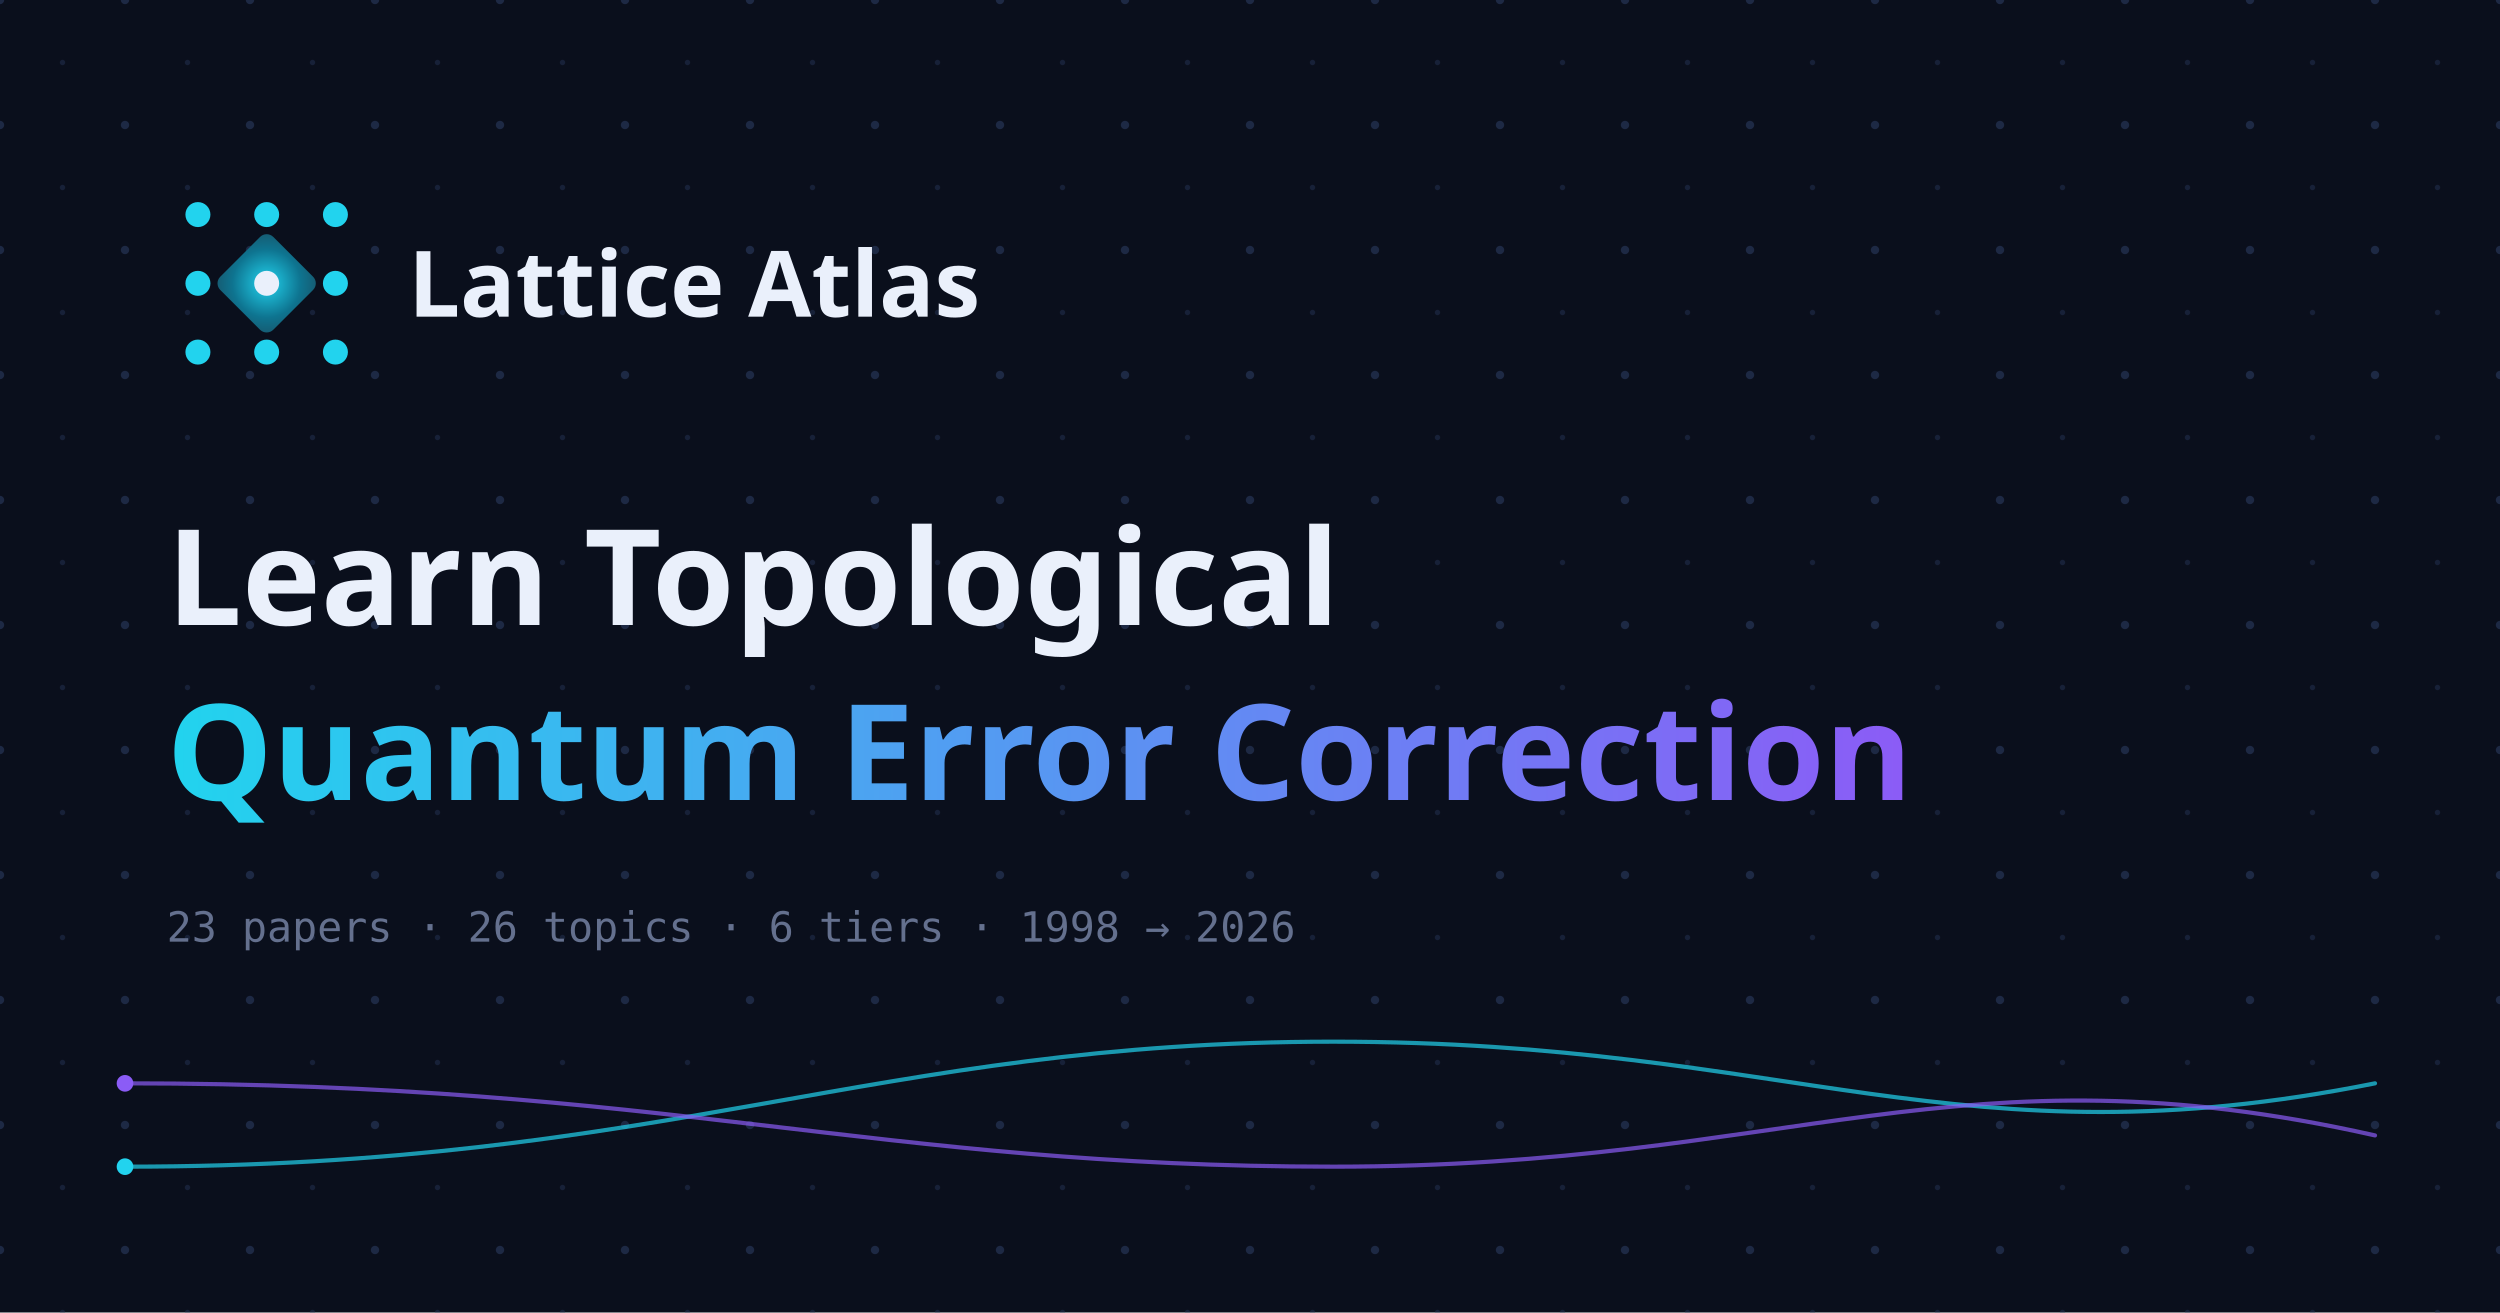
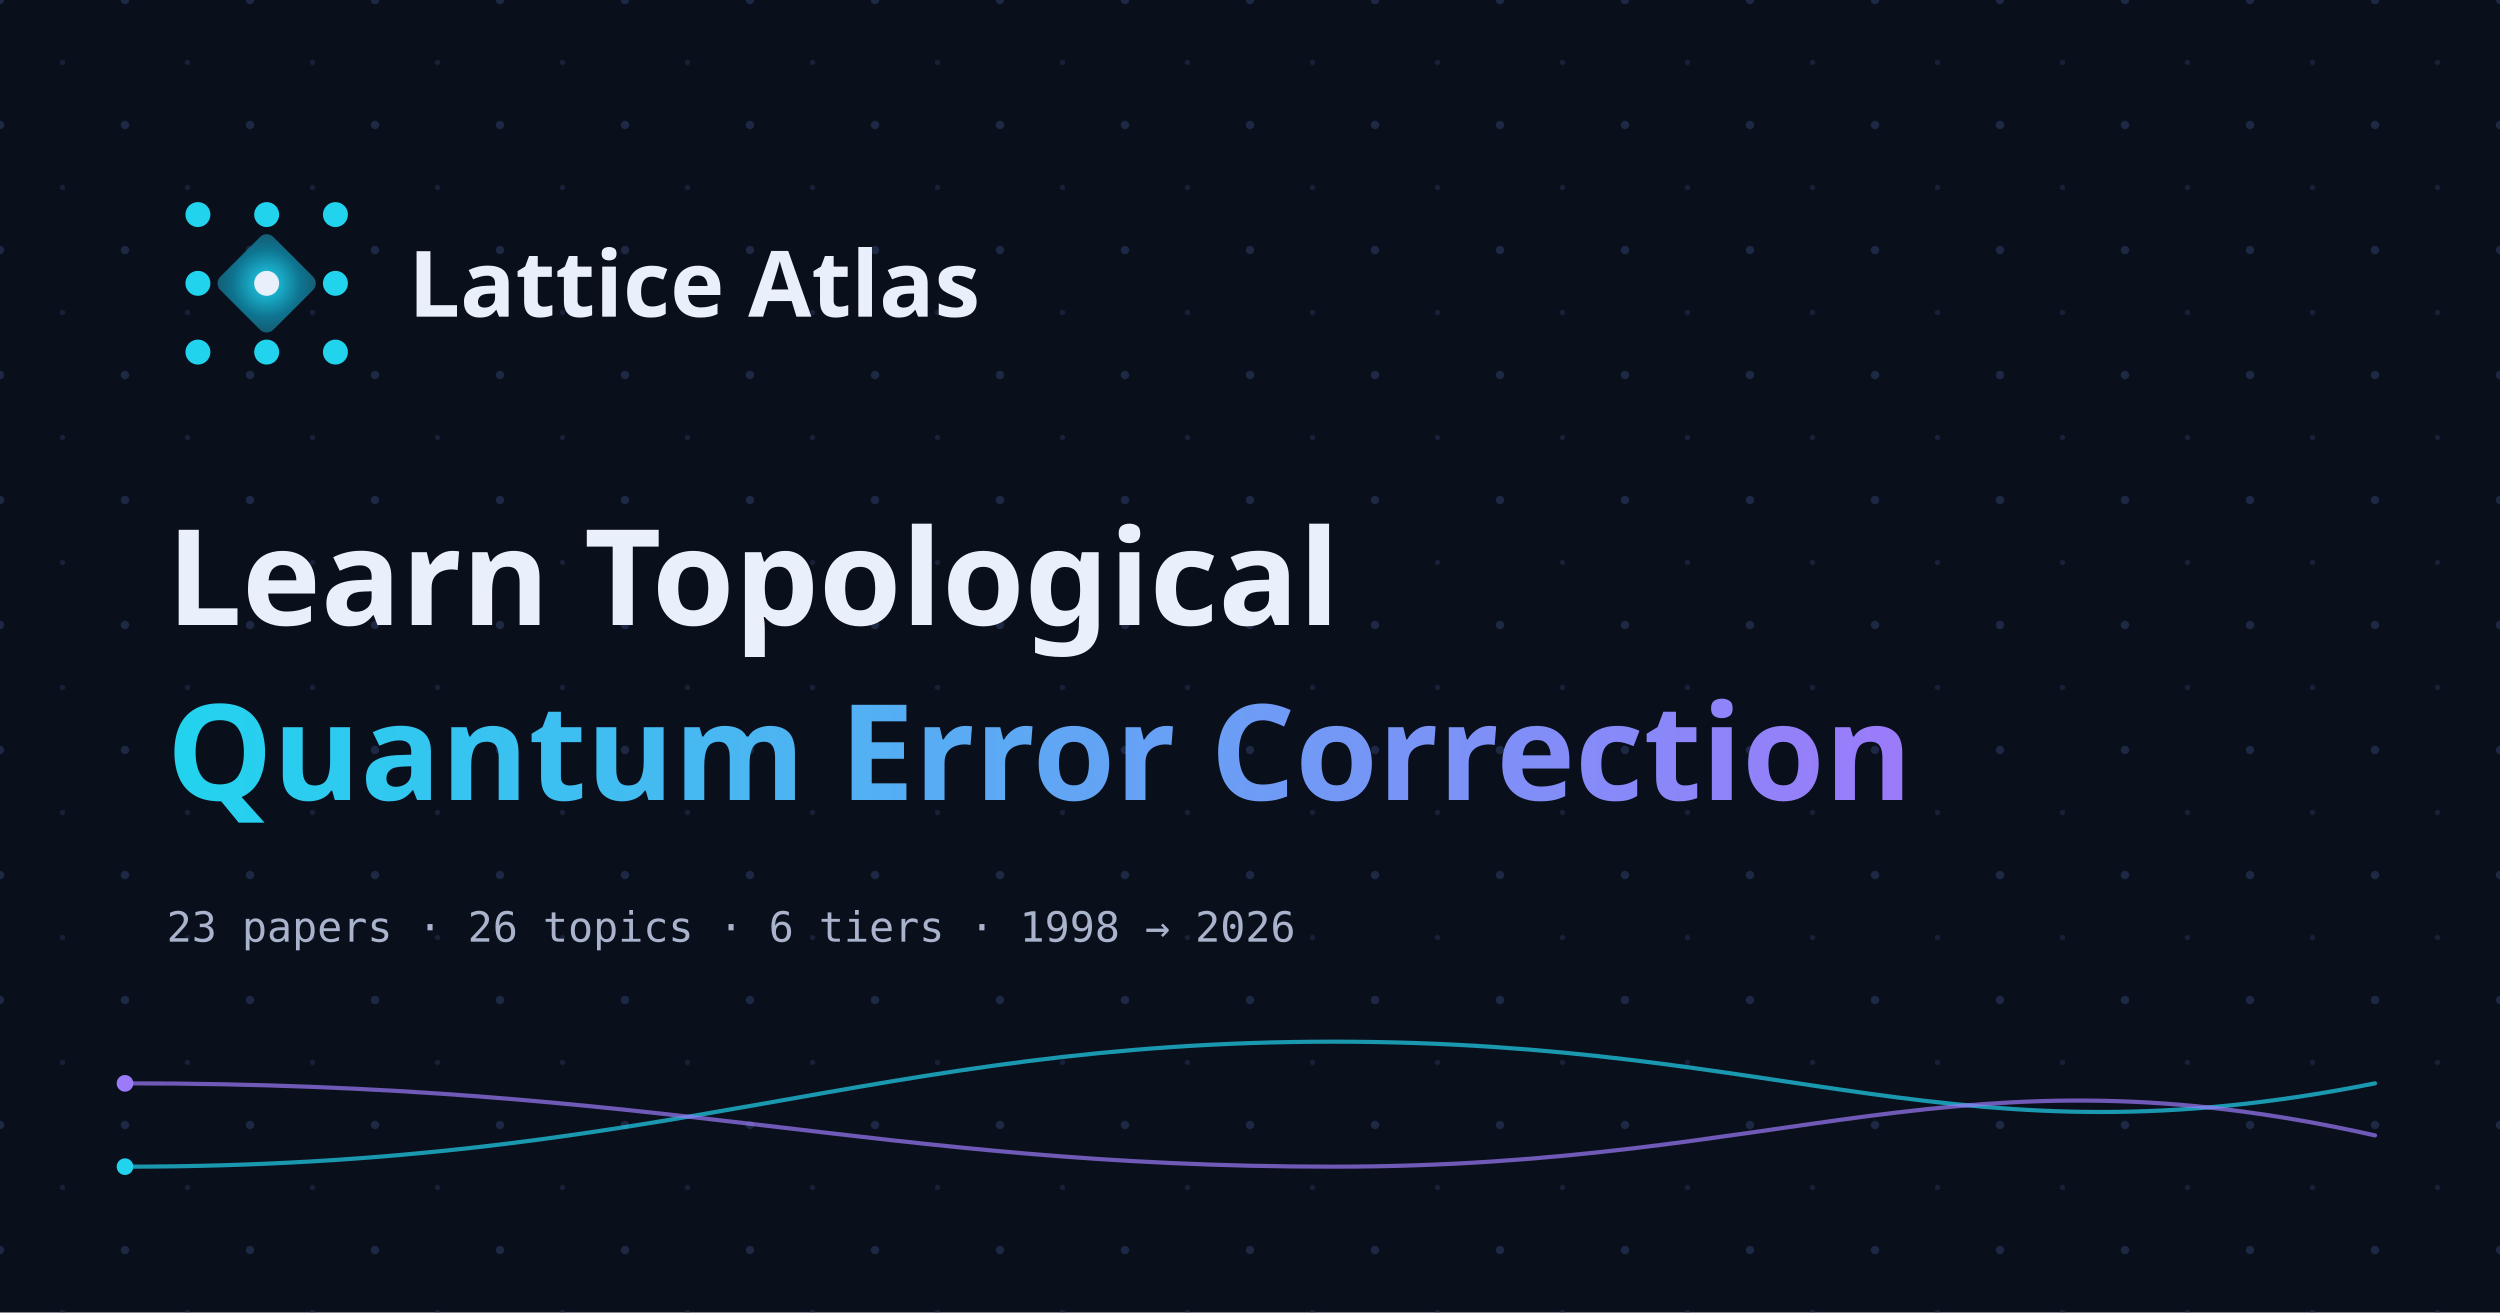
<svg xmlns="http://www.w3.org/2000/svg" viewBox="0 0 1200 630" width="1200" height="630">
  <defs>
    <linearGradient id="ogTitle" x1="0" y1="0" x2="1" y2="0">
      <stop offset="0%" stop-color="#22D3EE" />
-       <stop offset="100%" stop-color="#8B5CF6" />
+       <stop offset="100%" stop-color="#9B7BFA" />
    </linearGradient>
    <pattern id="ogLattice" width="60" height="60" patternUnits="userSpaceOnUse">
      <circle cx="0" cy="0" r="2" fill="#2A3A5F" />
      <circle cx="30" cy="30" r="1.3" fill="#2A3A5F" fill-opacity="0.7" />
      <circle cx="60" cy="0" r="2" fill="#2A3A5F" />
      <circle cx="0" cy="60" r="2" fill="#2A3A5F" />
      <circle cx="60" cy="60" r="2" fill="#2A3A5F" />
    </pattern>
    <radialGradient id="ogPlaq" cx="50%" cy="50%" r="65%">
      <stop offset="0%" stop-color="#22D3EE" />
      <stop offset="70%" stop-color="#0E7490" />
      <stop offset="100%" stop-color="#155E75" />
    </radialGradient>
  </defs>
  <rect width="1200" height="630" fill="#0A0F1C" />
  <rect width="1200" height="630" fill="url(#ogLattice)" opacity="0.6" />
  <g fill="none" stroke-width="2" stroke-linecap="round">
    <path d="M60 560 C 320 560, 420 500, 640 500 C 860 500, 940 560, 1140 520" stroke="#22D3EE" stroke-opacity="0.7" />
-     <path d="M60 520 C 320 520, 420 560, 640 560 C 860 560, 940 500, 1140 545" stroke="#8B5CF6" stroke-opacity="0.7" />
+     <path d="M60 520 C 320 520, 420 560, 640 560 C 860 560, 940 500, 1140 545" stroke="#9B7BFA" stroke-opacity="0.7" />
  </g>
  <circle cx="60" cy="560" r="4" fill="#22D3EE" />
-   <circle cx="60" cy="520" r="4" fill="#8B5CF6" />
+   <circle cx="60" cy="520" r="4" fill="#9B7BFA" />
  <g transform="translate(80 88) scale(1.5)">
    <g fill="#22D3EE">
      <circle cx="10" cy="10" r="4" />
      <circle cx="32" cy="10" r="4" />
      <circle cx="54" cy="10" r="4" />
      <circle cx="10" cy="32" r="4" />
      <circle cx="54" cy="32" r="4" />
      <circle cx="10" cy="54" r="4" />
      <circle cx="32" cy="54" r="4" />
      <circle cx="54" cy="54" r="4" />
    </g>
    <rect x="20" y="20" width="24" height="24" rx="3" transform="rotate(45 32 32)" fill="url(#ogPlaq)" />
    <circle cx="32" cy="32" r="4" fill="#EAF0FB" />
  </g>
  <text x="196" y="152" font-family="'Space Grotesk', sans-serif" font-size="44" font-weight="600" fill="#EAF0FB">Lattice Atlas</text>
  <text x="80" y="300" font-family="'Space Grotesk', sans-serif" font-size="64" font-weight="700" fill="#EAF0FB">Learn Topological</text>
  <text x="80" y="384" font-family="'Space Grotesk', sans-serif" font-size="64" font-weight="700" fill="url(#ogTitle)">Quantum Error Correction</text>
-   <text x="80" y="452" font-family="'JetBrains Mono', monospace" font-size="20" fill="#64708E">23 papers · 26 topics · 6 tiers · 1998 → 2026</text>
+   <text x="80" y="452" font-family="'JetBrains Mono', monospace" font-size="20" fill="#A9B4CC">23 papers · 26 topics · 6 tiers · 1998 → 2026</text>
</svg>
